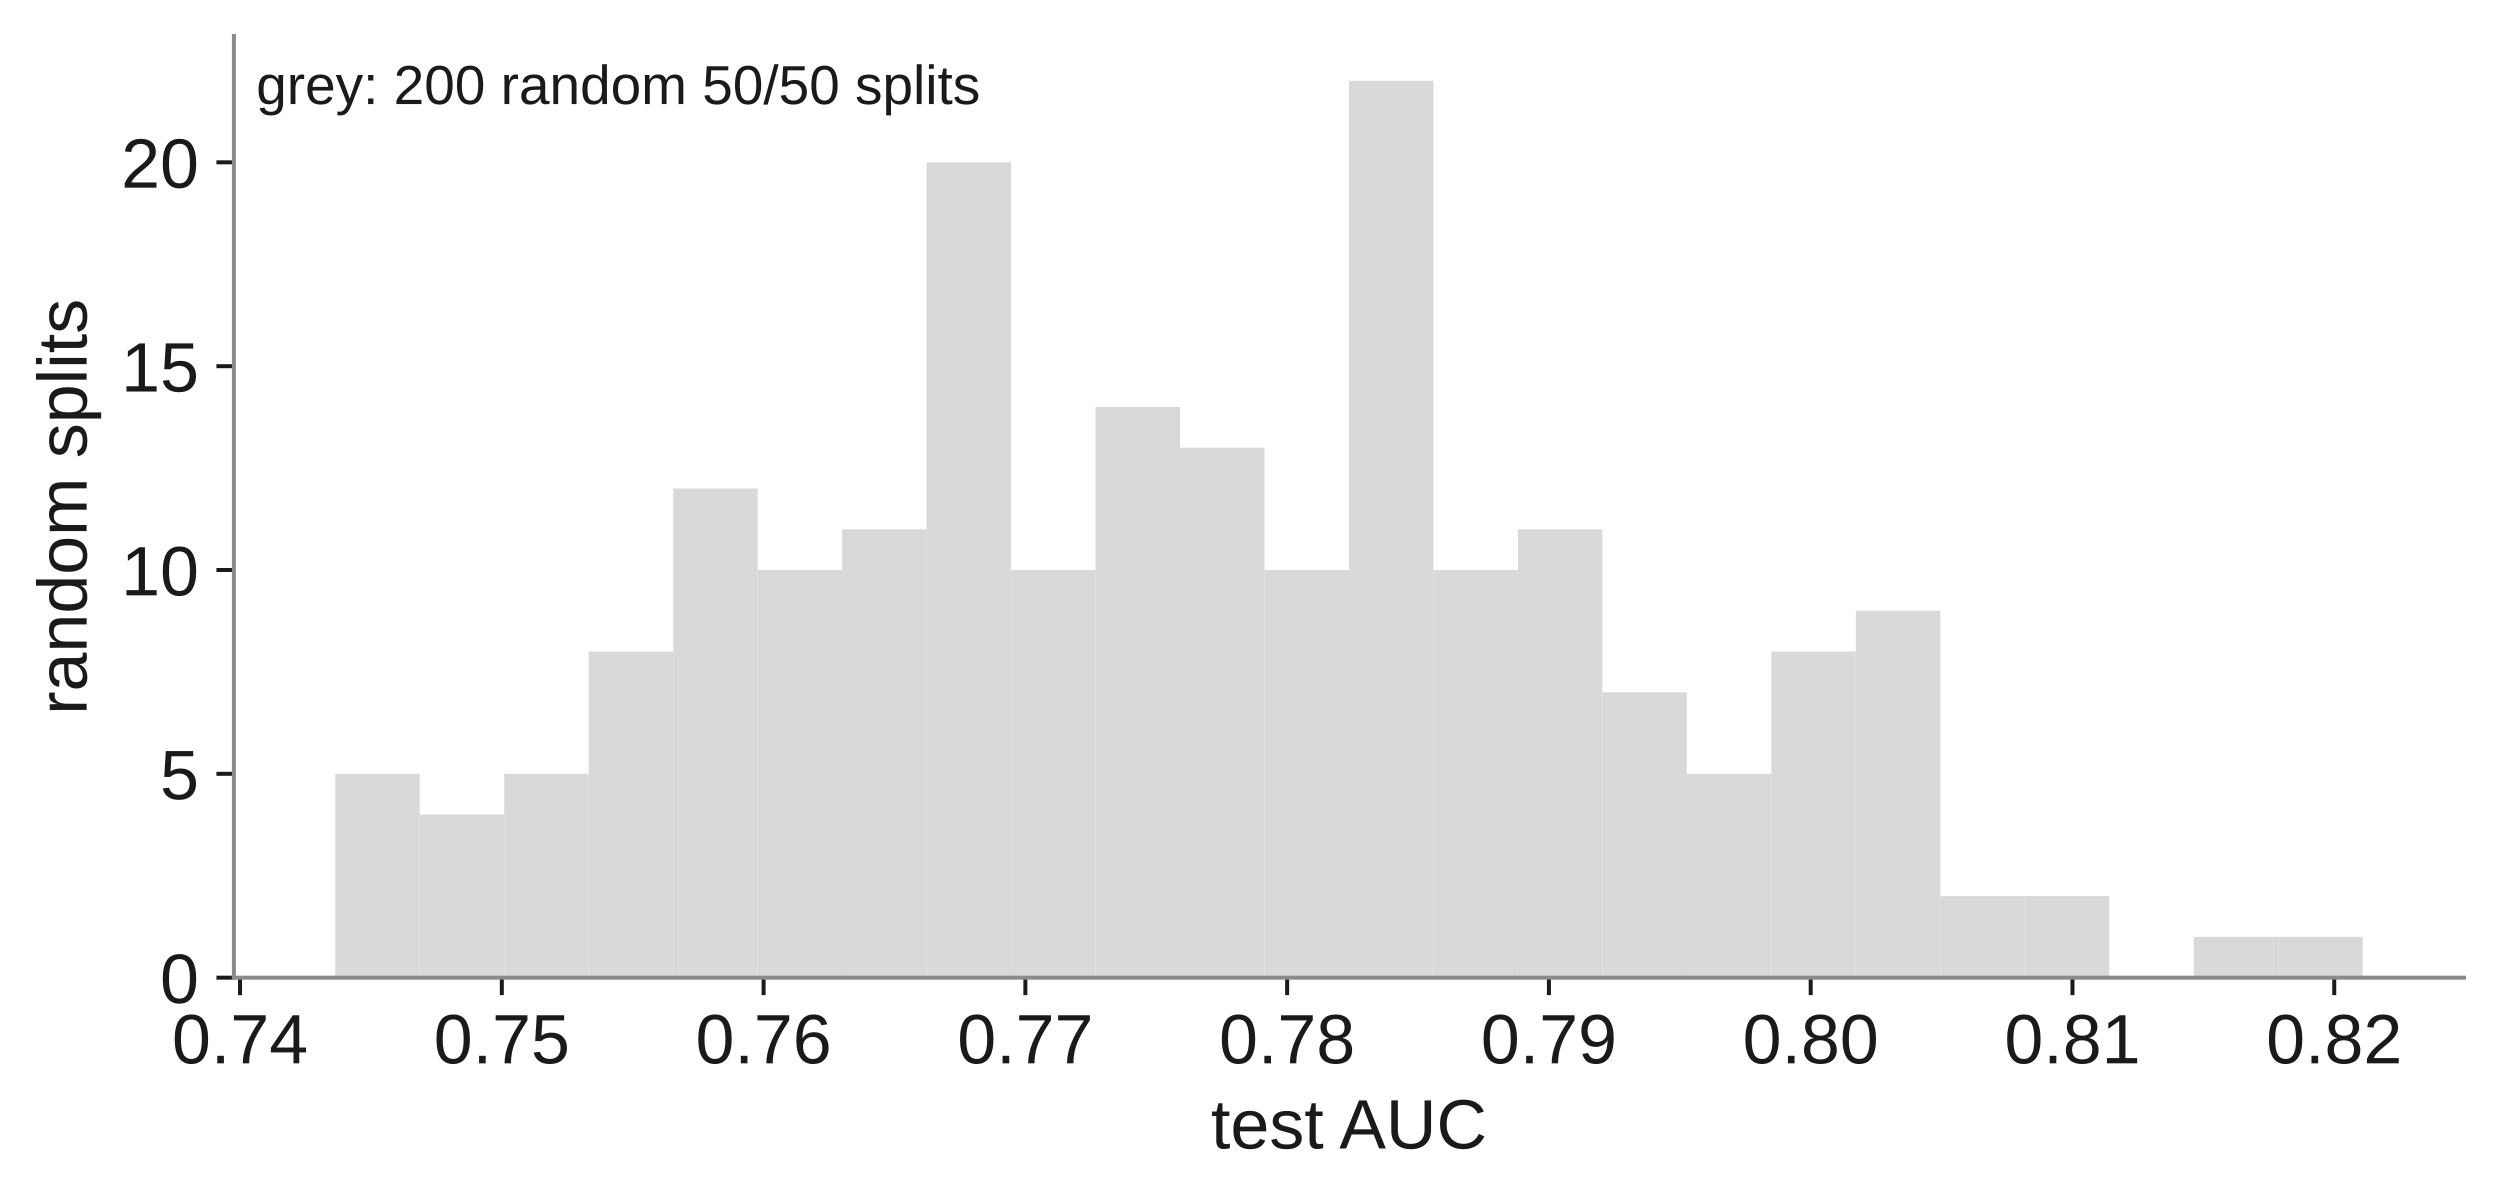
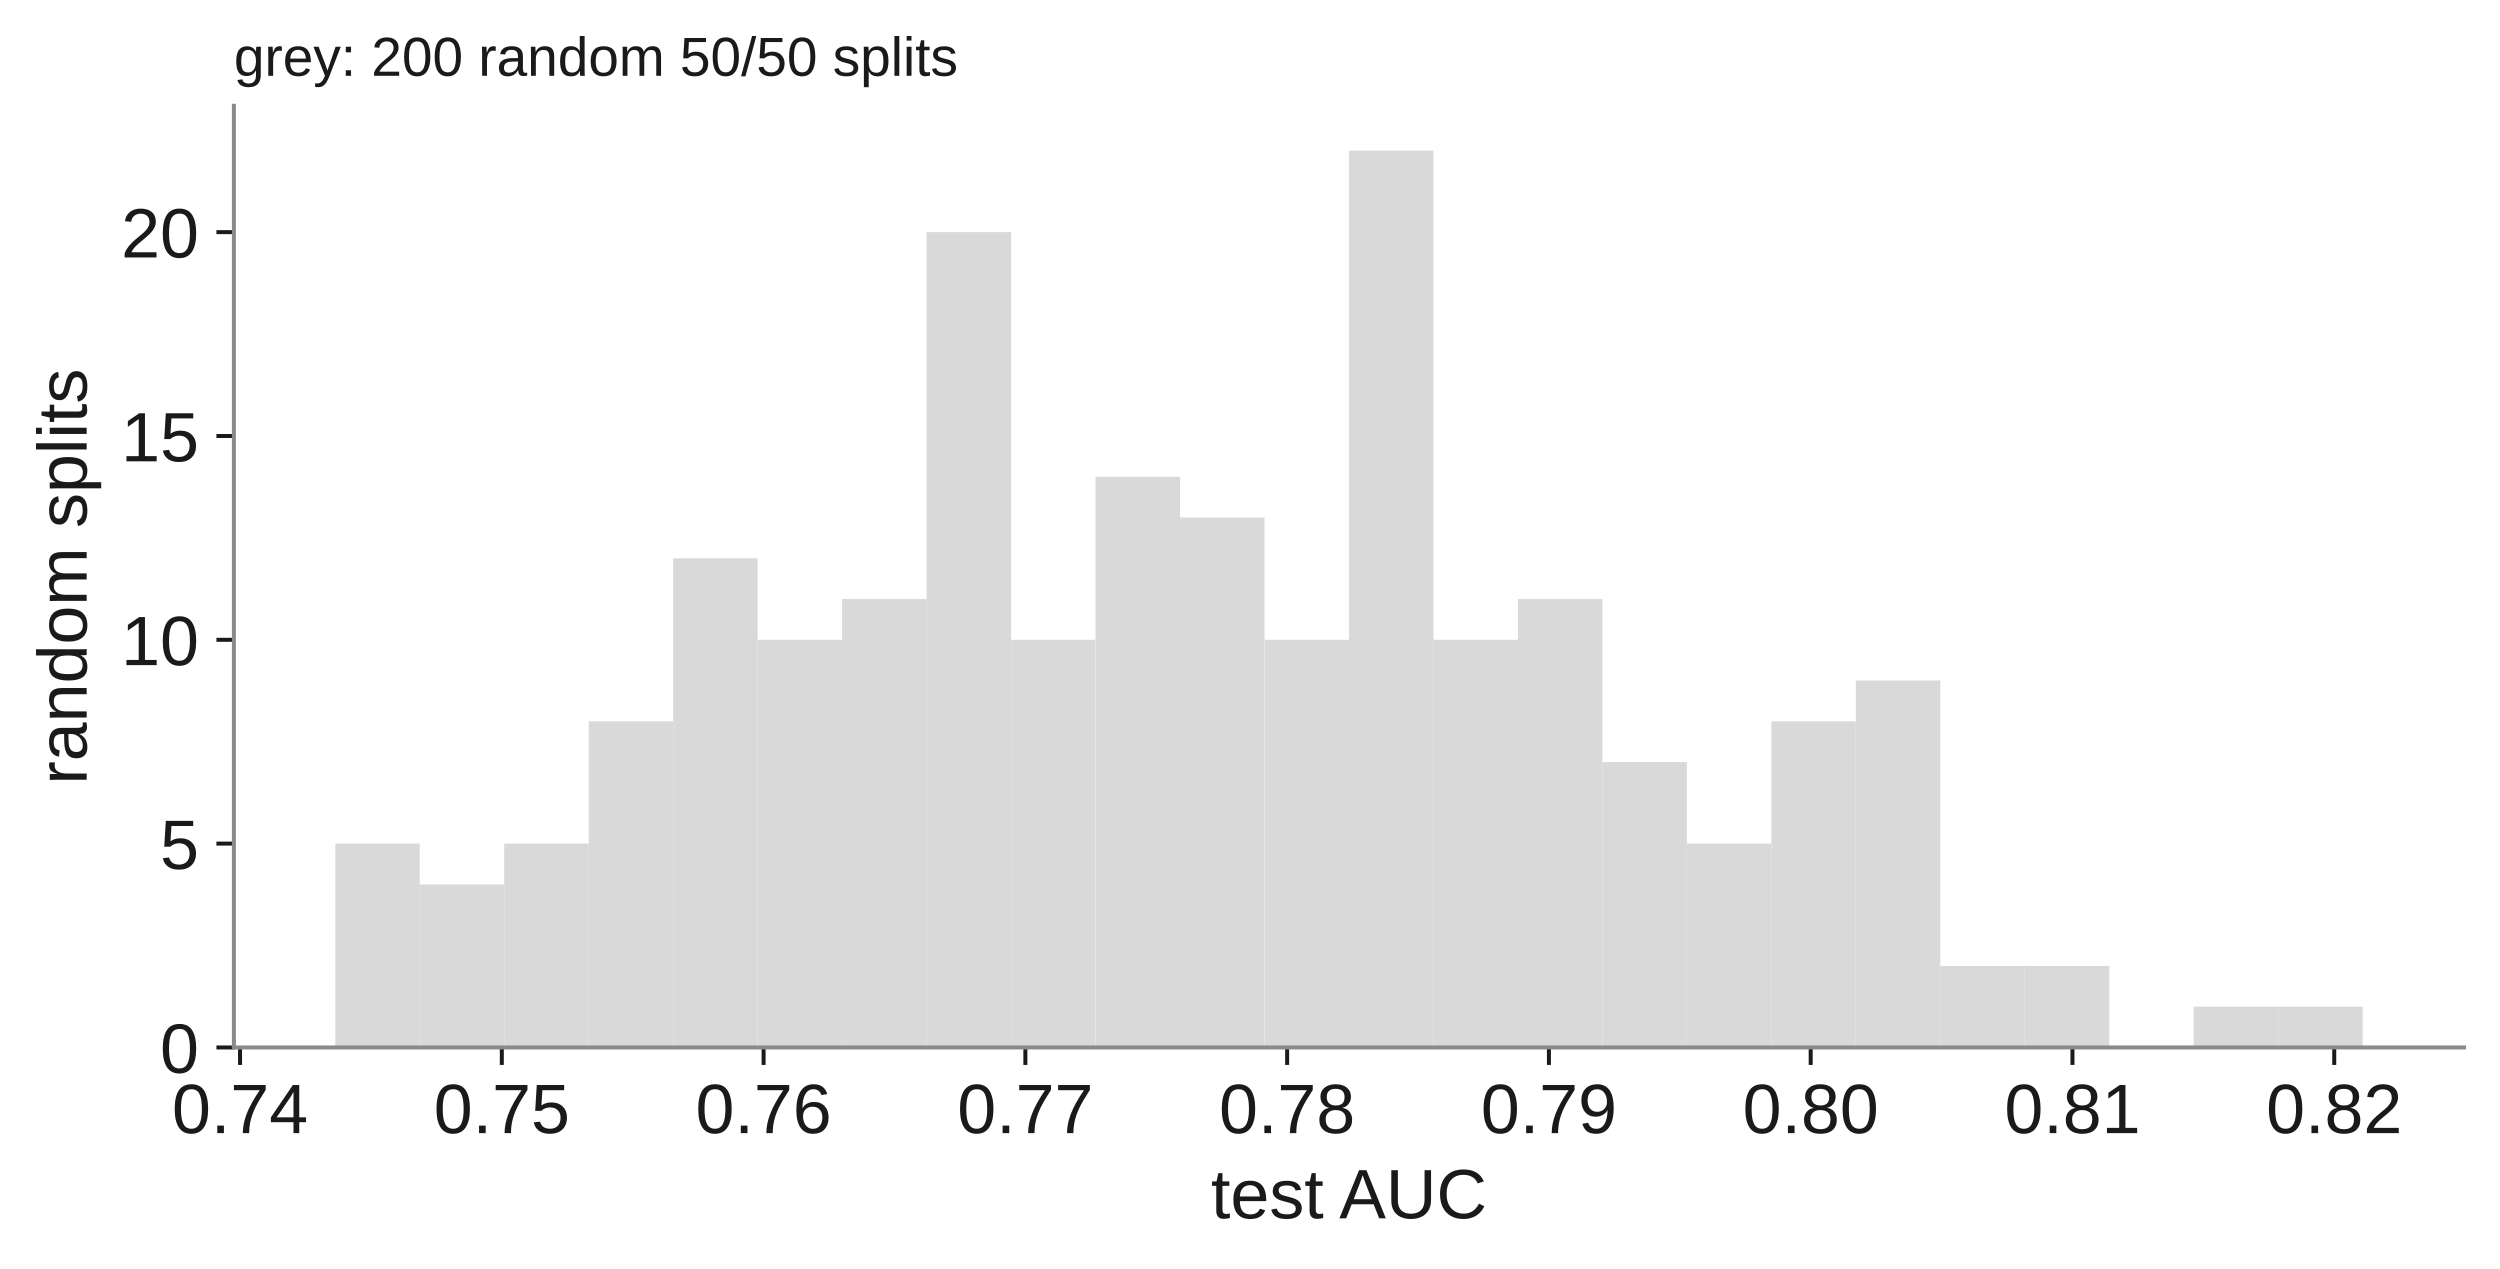
- <svg xmlns="http://www.w3.org/2000/svg" xmlns:xlink="http://www.w3.org/1999/xlink" width="500.421pt" height="239.997pt" viewBox="0 0 500.421 239.997" version="1.1">
+ <svg xmlns="http://www.w3.org/2000/svg" xmlns:xlink="http://www.w3.org/1999/xlink" width="500.421pt" height="253.969pt" viewBox="0 0 500.421 253.969" version="1.1">
  <defs>
    <style type="text/css">*{stroke-linejoin: round; stroke-linecap: butt}</style>
  </defs>
  <g id="figure_1">
    <g id="patch_1">
-       <path d="M 0 239.997  L 500.421 239.997  L 500.421 0  L 0 0  L 0 239.997  z " style="fill: none" />
+       <path d="M 0 253.969  L 500.421 253.969  L 500.421 0  L 0 0  L 0 253.969  z " style="fill: none" />
    </g>
    <g id="axes_1">
      <g id="patch_2">
-         <path d="M 46.821 195.696  L 493.221 195.696  L 493.221 7.2  L 46.821 7.2  L 46.821 195.696  z " style="fill: none" />
+         <path d="M 46.821 209.668  L 493.221 209.668  L 493.221 21.172  L 46.821 21.172  L 46.821 209.668  z " style="fill: none" />
      </g>
      <g id="patch_3">
-         <path d="M 67.112 195.696  L 84.021 195.696  L 84.021 154.896  L 67.112 154.896  z " clip-path="url(#p59104efd13)" style="fill: #d9d9d9" />
+         <path d="M 67.112 209.668  L 84.021 209.668  L 84.021 168.868  L 67.112 168.868  z " clip-path="url(#p847b3e6d0b)" style="fill: #d9d9d9" />
      </g>
      <g id="patch_4">
-         <path d="M 84.021 195.696  L 100.93 195.696  L 100.93 163.056  L 84.021 163.056  z " clip-path="url(#p59104efd13)" style="fill: #d9d9d9" />
+         <path d="M 84.021 209.668  L 100.93 209.668  L 100.93 177.028  L 84.021 177.028  z " clip-path="url(#p847b3e6d0b)" style="fill: #d9d9d9" />
      </g>
      <g id="patch_5">
-         <path d="M 100.93 195.696  L 117.839 195.696  L 117.839 154.896  L 100.93 154.896  z " clip-path="url(#p59104efd13)" style="fill: #d9d9d9" />
+         <path d="M 100.93 209.668  L 117.839 209.668  L 117.839 168.868  L 100.93 168.868  z " clip-path="url(#p847b3e6d0b)" style="fill: #d9d9d9" />
      </g>
      <g id="patch_6">
-         <path d="M 117.839 195.696  L 134.749 195.696  L 134.749 130.416  L 117.839 130.416  z " clip-path="url(#p59104efd13)" style="fill: #d9d9d9" />
+         <path d="M 117.839 209.668  L 134.749 209.668  L 134.749 144.388  L 117.839 144.388  z " clip-path="url(#p847b3e6d0b)" style="fill: #d9d9d9" />
      </g>
      <g id="patch_7">
-         <path d="M 134.749 195.696  L 151.658 195.696  L 151.658 97.776  L 134.749 97.776  z " clip-path="url(#p59104efd13)" style="fill: #d9d9d9" />
+         <path d="M 134.749 209.668  L 151.658 209.668  L 151.658 111.748  L 134.749 111.748  z " clip-path="url(#p847b3e6d0b)" style="fill: #d9d9d9" />
      </g>
      <g id="patch_8">
-         <path d="M 151.658 195.696  L 168.567 195.696  L 168.567 114.096  L 151.658 114.096  z " clip-path="url(#p59104efd13)" style="fill: #d9d9d9" />
+         <path d="M 151.658 209.668  L 168.567 209.668  L 168.567 128.068  L 151.658 128.068  z " clip-path="url(#p847b3e6d0b)" style="fill: #d9d9d9" />
      </g>
      <g id="patch_9">
-         <path d="M 168.567 195.696  L 185.476 195.696  L 185.476 105.936  L 168.567 105.936  z " clip-path="url(#p59104efd13)" style="fill: #d9d9d9" />
+         <path d="M 168.567 209.668  L 185.476 209.668  L 185.476 119.908  L 168.567 119.908  z " clip-path="url(#p847b3e6d0b)" style="fill: #d9d9d9" />
      </g>
      <g id="patch_10">
-         <path d="M 185.476 195.696  L 202.385 195.696  L 202.385 32.496  L 185.476 32.496  z " clip-path="url(#p59104efd13)" style="fill: #d9d9d9" />
+         <path d="M 185.476 209.668  L 202.385 209.668  L 202.385 46.468  L 185.476 46.468  z " clip-path="url(#p847b3e6d0b)" style="fill: #d9d9d9" />
      </g>
      <g id="patch_11">
-         <path d="M 202.385 195.696  L 219.294 195.696  L 219.294 114.096  L 202.385 114.096  z " clip-path="url(#p59104efd13)" style="fill: #d9d9d9" />
+         <path d="M 202.385 209.668  L 219.294 209.668  L 219.294 128.068  L 202.385 128.068  z " clip-path="url(#p847b3e6d0b)" style="fill: #d9d9d9" />
      </g>
      <g id="patch_12">
-         <path d="M 219.294 195.696  L 236.203 195.696  L 236.203 81.456  L 219.294 81.456  z " clip-path="url(#p59104efd13)" style="fill: #d9d9d9" />
+         <path d="M 219.294 209.668  L 236.203 209.668  L 236.203 95.428  L 219.294 95.428  z " clip-path="url(#p847b3e6d0b)" style="fill: #d9d9d9" />
      </g>
      <g id="patch_13">
-         <path d="M 236.203 195.696  L 253.112 195.696  L 253.112 89.616  L 236.203 89.616  z " clip-path="url(#p59104efd13)" style="fill: #d9d9d9" />
+         <path d="M 236.203 209.668  L 253.112 209.668  L 253.112 103.588  L 236.203 103.588  z " clip-path="url(#p847b3e6d0b)" style="fill: #d9d9d9" />
      </g>
      <g id="patch_14">
-         <path d="M 253.112 195.696  L 270.021 195.696  L 270.021 114.096  L 253.112 114.096  z " clip-path="url(#p59104efd13)" style="fill: #d9d9d9" />
+         <path d="M 253.112 209.668  L 270.021 209.668  L 270.021 128.068  L 253.112 128.068  z " clip-path="url(#p847b3e6d0b)" style="fill: #d9d9d9" />
      </g>
      <g id="patch_15">
-         <path d="M 270.021 195.696  L 286.93 195.696  L 286.93 16.176  L 270.021 16.176  z " clip-path="url(#p59104efd13)" style="fill: #d9d9d9" />
+         <path d="M 270.021 209.668  L 286.93 209.668  L 286.93 30.148  L 270.021 30.148  z " clip-path="url(#p847b3e6d0b)" style="fill: #d9d9d9" />
      </g>
      <g id="patch_16">
-         <path d="M 286.93 195.696  L 303.839 195.696  L 303.839 114.096  L 286.93 114.096  z " clip-path="url(#p59104efd13)" style="fill: #d9d9d9" />
+         <path d="M 286.93 209.668  L 303.839 209.668  L 303.839 128.068  L 286.93 128.068  z " clip-path="url(#p847b3e6d0b)" style="fill: #d9d9d9" />
      </g>
      <g id="patch_17">
-         <path d="M 303.839 195.696  L 320.749 195.696  L 320.749 105.936  L 303.839 105.936  z " clip-path="url(#p59104efd13)" style="fill: #d9d9d9" />
+         <path d="M 303.839 209.668  L 320.749 209.668  L 320.749 119.908  L 303.839 119.908  z " clip-path="url(#p847b3e6d0b)" style="fill: #d9d9d9" />
      </g>
      <g id="patch_18">
-         <path d="M 320.749 195.696  L 337.658 195.696  L 337.658 138.576  L 320.749 138.576  z " clip-path="url(#p59104efd13)" style="fill: #d9d9d9" />
+         <path d="M 320.749 209.668  L 337.658 209.668  L 337.658 152.548  L 320.749 152.548  z " clip-path="url(#p847b3e6d0b)" style="fill: #d9d9d9" />
      </g>
      <g id="patch_19">
-         <path d="M 337.658 195.696  L 354.567 195.696  L 354.567 154.896  L 337.658 154.896  z " clip-path="url(#p59104efd13)" style="fill: #d9d9d9" />
+         <path d="M 337.658 209.668  L 354.567 209.668  L 354.567 168.868  L 337.658 168.868  z " clip-path="url(#p847b3e6d0b)" style="fill: #d9d9d9" />
      </g>
      <g id="patch_20">
-         <path d="M 354.567 195.696  L 371.476 195.696  L 371.476 130.416  L 354.567 130.416  z " clip-path="url(#p59104efd13)" style="fill: #d9d9d9" />
+         <path d="M 354.567 209.668  L 371.476 209.668  L 371.476 144.388  L 354.567 144.388  z " clip-path="url(#p847b3e6d0b)" style="fill: #d9d9d9" />
      </g>
      <g id="patch_21">
-         <path d="M 371.476 195.696  L 388.385 195.696  L 388.385 122.256  L 371.476 122.256  z " clip-path="url(#p59104efd13)" style="fill: #d9d9d9" />
+         <path d="M 371.476 209.668  L 388.385 209.668  L 388.385 136.228  L 371.476 136.228  z " clip-path="url(#p847b3e6d0b)" style="fill: #d9d9d9" />
      </g>
      <g id="patch_22">
-         <path d="M 388.385 195.696  L 405.294 195.696  L 405.294 179.376  L 388.385 179.376  z " clip-path="url(#p59104efd13)" style="fill: #d9d9d9" />
+         <path d="M 388.385 209.668  L 405.294 209.668  L 405.294 193.348  L 388.385 193.348  z " clip-path="url(#p847b3e6d0b)" style="fill: #d9d9d9" />
      </g>
      <g id="patch_23">
-         <path d="M 405.294 195.696  L 422.203 195.696  L 422.203 179.376  L 405.294 179.376  z " clip-path="url(#p59104efd13)" style="fill: #d9d9d9" />
+         <path d="M 405.294 209.668  L 422.203 209.668  L 422.203 193.348  L 405.294 193.348  z " clip-path="url(#p847b3e6d0b)" style="fill: #d9d9d9" />
      </g>
      <g id="patch_24">
-         <path d="M 422.203 195.696  L 439.112 195.696  L 439.112 195.696  L 422.203 195.696  z " clip-path="url(#p59104efd13)" style="fill: #d9d9d9" />
+         <path d="M 422.203 209.668  L 439.112 209.668  L 439.112 209.668  L 422.203 209.668  z " clip-path="url(#p847b3e6d0b)" style="fill: #d9d9d9" />
      </g>
      <g id="patch_25">
-         <path d="M 439.112 195.696  L 456.021 195.696  L 456.021 187.536  L 439.112 187.536  z " clip-path="url(#p59104efd13)" style="fill: #d9d9d9" />
+         <path d="M 439.112 209.668  L 456.021 209.668  L 456.021 201.508  L 439.112 201.508  z " clip-path="url(#p847b3e6d0b)" style="fill: #d9d9d9" />
      </g>
      <g id="patch_26">
-         <path d="M 456.021 195.696  L 472.93 195.696  L 472.93 187.536  L 456.021 187.536  z " clip-path="url(#p59104efd13)" style="fill: #d9d9d9" />
+         <path d="M 456.021 209.668  L 472.93 209.668  L 472.93 201.508  L 456.021 201.508  z " clip-path="url(#p847b3e6d0b)" style="fill: #d9d9d9" />
      </g>
      <g id="matplotlib.axis_1">
        <g id="xtick_1">
          <g id="line2d_1">
            <defs>
              <path id="me658e1f91e" d="M 0 0  L 0 3.5  " style="stroke: #1a1a1a; stroke-width: 0.8" />
            </defs>
            <g>
-               <use xlink:href="#me658e1f91e" x="48.049" y="195.696" style="fill: #1a1a1a; stroke: #1a1a1a; stroke-width: 0.8" />
+               <use xlink:href="#me658e1f91e" x="48.049" y="209.668" style="fill: #1a1a1a; stroke: #1a1a1a; stroke-width: 0.8" />
            </g>
          </g>
          <g id="text_1">
-             <text style="fill: #1a1a1a; font: 14px 'Arimo', 'Liberation Sans', 'Arial', 'DejaVu Sans', sans-serif; text-anchor: middle" x="48.049" y="212.842" transform="rotate(-0 48.04888 212.8416)">0.74</text>
+             <text style="fill: #1a1a1a; font: 14px 'Arimo', 'Liberation Sans', 'Arial', 'DejaVu Sans', sans-serif; text-anchor: middle" x="48.049" y="226.813" transform="rotate(-0 48.04888 226.8132)">0.74</text>
          </g>
        </g>
        <g id="xtick_2">
          <g id="line2d_2">
            <g>
-               <use xlink:href="#me658e1f91e" x="100.448" y="195.696" style="fill: #1a1a1a; stroke: #1a1a1a; stroke-width: 0.8" />
+               <use xlink:href="#me658e1f91e" x="100.448" y="209.668" style="fill: #1a1a1a; stroke: #1a1a1a; stroke-width: 0.8" />
            </g>
          </g>
          <g id="text_2">
-             <text style="fill: #1a1a1a; font: 14px 'Arimo', 'Liberation Sans', 'Arial', 'DejaVu Sans', sans-serif; text-anchor: middle" x="100.448" y="212.842" transform="rotate(-0 100.4479 212.8416)">0.75</text>
+             <text style="fill: #1a1a1a; font: 14px 'Arimo', 'Liberation Sans', 'Arial', 'DejaVu Sans', sans-serif; text-anchor: middle" x="100.448" y="226.813" transform="rotate(-0 100.4479 226.8132)">0.75</text>
          </g>
        </g>
        <g id="xtick_3">
          <g id="line2d_3">
            <g>
-               <use xlink:href="#me658e1f91e" x="152.847" y="195.696" style="fill: #1a1a1a; stroke: #1a1a1a; stroke-width: 0.8" />
+               <use xlink:href="#me658e1f91e" x="152.847" y="209.668" style="fill: #1a1a1a; stroke: #1a1a1a; stroke-width: 0.8" />
            </g>
          </g>
          <g id="text_3">
-             <text style="fill: #1a1a1a; font: 14px 'Arimo', 'Liberation Sans', 'Arial', 'DejaVu Sans', sans-serif; text-anchor: middle" x="152.847" y="212.842" transform="rotate(-0 152.847 212.8416)">0.76</text>
+             <text style="fill: #1a1a1a; font: 14px 'Arimo', 'Liberation Sans', 'Arial', 'DejaVu Sans', sans-serif; text-anchor: middle" x="152.847" y="226.813" transform="rotate(-0 152.847 226.8132)">0.76</text>
          </g>
        </g>
        <g id="xtick_4">
          <g id="line2d_4">
            <g>
-               <use xlink:href="#me658e1f91e" x="205.246" y="195.696" style="fill: #1a1a1a; stroke: #1a1a1a; stroke-width: 0.8" />
+               <use xlink:href="#me658e1f91e" x="205.246" y="209.668" style="fill: #1a1a1a; stroke: #1a1a1a; stroke-width: 0.8" />
            </g>
          </g>
          <g id="text_4">
-             <text style="fill: #1a1a1a; font: 14px 'Arimo', 'Liberation Sans', 'Arial', 'DejaVu Sans', sans-serif; text-anchor: middle" x="205.246" y="212.842" transform="rotate(-0 205.246 212.8416)">0.77</text>
+             <text style="fill: #1a1a1a; font: 14px 'Arimo', 'Liberation Sans', 'Arial', 'DejaVu Sans', sans-serif; text-anchor: middle" x="205.246" y="226.813" transform="rotate(-0 205.246 226.8132)">0.77</text>
          </g>
        </g>
        <g id="xtick_5">
          <g id="line2d_5">
            <g>
-               <use xlink:href="#me658e1f91e" x="257.645" y="195.696" style="fill: #1a1a1a; stroke: #1a1a1a; stroke-width: 0.8" />
+               <use xlink:href="#me658e1f91e" x="257.645" y="209.668" style="fill: #1a1a1a; stroke: #1a1a1a; stroke-width: 0.8" />
            </g>
          </g>
          <g id="text_5">
-             <text style="fill: #1a1a1a; font: 14px 'Arimo', 'Liberation Sans', 'Arial', 'DejaVu Sans', sans-serif; text-anchor: middle" x="257.645" y="212.842" transform="rotate(-0 257.6451 212.8416)">0.78</text>
+             <text style="fill: #1a1a1a; font: 14px 'Arimo', 'Liberation Sans', 'Arial', 'DejaVu Sans', sans-serif; text-anchor: middle" x="257.645" y="226.813" transform="rotate(-0 257.6451 226.8132)">0.78</text>
          </g>
        </g>
        <g id="xtick_6">
          <g id="line2d_6">
            <g>
-               <use xlink:href="#me658e1f91e" x="310.044" y="195.696" style="fill: #1a1a1a; stroke: #1a1a1a; stroke-width: 0.8" />
+               <use xlink:href="#me658e1f91e" x="310.044" y="209.668" style="fill: #1a1a1a; stroke: #1a1a1a; stroke-width: 0.8" />
            </g>
          </g>
          <g id="text_6">
-             <text style="fill: #1a1a1a; font: 14px 'Arimo', 'Liberation Sans', 'Arial', 'DejaVu Sans', sans-serif; text-anchor: middle" x="310.044" y="212.842" transform="rotate(-0 310.0441 212.8416)">0.79</text>
+             <text style="fill: #1a1a1a; font: 14px 'Arimo', 'Liberation Sans', 'Arial', 'DejaVu Sans', sans-serif; text-anchor: middle" x="310.044" y="226.813" transform="rotate(-0 310.0441 226.8132)">0.79</text>
          </g>
        </g>
        <g id="xtick_7">
          <g id="line2d_7">
            <g>
-               <use xlink:href="#me658e1f91e" x="362.443" y="195.696" style="fill: #1a1a1a; stroke: #1a1a1a; stroke-width: 0.8" />
+               <use xlink:href="#me658e1f91e" x="362.443" y="209.668" style="fill: #1a1a1a; stroke: #1a1a1a; stroke-width: 0.8" />
            </g>
          </g>
          <g id="text_7">
-             <text style="fill: #1a1a1a; font: 14px 'Arimo', 'Liberation Sans', 'Arial', 'DejaVu Sans', sans-serif; text-anchor: middle" x="362.443" y="212.842" transform="rotate(-0 362.4432 212.8416)">0.80</text>
+             <text style="fill: #1a1a1a; font: 14px 'Arimo', 'Liberation Sans', 'Arial', 'DejaVu Sans', sans-serif; text-anchor: middle" x="362.443" y="226.813" transform="rotate(-0 362.4432 226.8132)">0.80</text>
          </g>
        </g>
        <g id="xtick_8">
          <g id="line2d_8">
            <g>
-               <use xlink:href="#me658e1f91e" x="414.842" y="195.696" style="fill: #1a1a1a; stroke: #1a1a1a; stroke-width: 0.8" />
+               <use xlink:href="#me658e1f91e" x="414.842" y="209.668" style="fill: #1a1a1a; stroke: #1a1a1a; stroke-width: 0.8" />
            </g>
          </g>
          <g id="text_8">
-             <text style="fill: #1a1a1a; font: 14px 'Arimo', 'Liberation Sans', 'Arial', 'DejaVu Sans', sans-serif; text-anchor: middle" x="414.842" y="212.842" transform="rotate(-0 414.8422 212.8416)">0.81</text>
+             <text style="fill: #1a1a1a; font: 14px 'Arimo', 'Liberation Sans', 'Arial', 'DejaVu Sans', sans-serif; text-anchor: middle" x="414.842" y="226.813" transform="rotate(-0 414.8422 226.8132)">0.81</text>
          </g>
        </g>
        <g id="xtick_9">
          <g id="line2d_9">
            <g>
-               <use xlink:href="#me658e1f91e" x="467.241" y="195.696" style="fill: #1a1a1a; stroke: #1a1a1a; stroke-width: 0.8" />
+               <use xlink:href="#me658e1f91e" x="467.241" y="209.668" style="fill: #1a1a1a; stroke: #1a1a1a; stroke-width: 0.8" />
            </g>
          </g>
          <g id="text_9">
-             <text style="fill: #1a1a1a; font: 14px 'Arimo', 'Liberation Sans', 'Arial', 'DejaVu Sans', sans-serif; text-anchor: middle" x="467.241" y="212.842" transform="rotate(-0 467.2413 212.8416)">0.82</text>
+             <text style="fill: #1a1a1a; font: 14px 'Arimo', 'Liberation Sans', 'Arial', 'DejaVu Sans', sans-serif; text-anchor: middle" x="467.241" y="226.813" transform="rotate(-0 467.2413 226.8132)">0.82</text>
          </g>
        </g>
        <g id="text_10">
-           <text style="fill: #1a1a1a; font: 14px 'Arimo', 'Liberation Sans', 'Arial', 'DejaVu Sans', sans-serif; text-anchor: middle" x="270.021" y="229.892" transform="rotate(-0 270.0213 229.8922)">test AUC</text>
+           <text style="fill: #1a1a1a; font: 14px 'Arimo', 'Liberation Sans', 'Arial', 'DejaVu Sans', sans-serif; text-anchor: middle" x="270.021" y="243.864" transform="rotate(-0 270.0213 243.8638)">test AUC</text>
        </g>
      </g>
      <g id="matplotlib.axis_2">
        <g id="ytick_1">
          <g id="line2d_10">
            <defs>
              <path id="m560ce53495" d="M 0 0  L -3.5 0  " style="stroke: #1a1a1a; stroke-width: 0.8" />
            </defs>
            <g>
-               <use xlink:href="#m560ce53495" x="46.821" y="195.696" style="fill: #1a1a1a; stroke: #1a1a1a; stroke-width: 0.8" />
+               <use xlink:href="#m560ce53495" x="46.821" y="209.668" style="fill: #1a1a1a; stroke: #1a1a1a; stroke-width: 0.8" />
            </g>
          </g>
          <g id="text_11">
-             <text style="fill: #1a1a1a; font: 14px 'Arimo', 'Liberation Sans', 'Arial', 'DejaVu Sans', sans-serif; text-anchor: end" x="39.821" y="200.769" transform="rotate(-0 39.82125 200.7688)">0</text>
+             <text style="fill: #1a1a1a; font: 14px 'Arimo', 'Liberation Sans', 'Arial', 'DejaVu Sans', sans-serif; text-anchor: end" x="39.821" y="214.74" transform="rotate(-0 39.82125 214.7404)">0</text>
          </g>
        </g>
        <g id="ytick_2">
          <g id="line2d_11">
            <g>
-               <use xlink:href="#m560ce53495" x="46.821" y="154.896" style="fill: #1a1a1a; stroke: #1a1a1a; stroke-width: 0.8" />
+               <use xlink:href="#m560ce53495" x="46.821" y="168.868" style="fill: #1a1a1a; stroke: #1a1a1a; stroke-width: 0.8" />
            </g>
          </g>
          <g id="text_12">
-             <text style="fill: #1a1a1a; font: 14px 'Arimo', 'Liberation Sans', 'Arial', 'DejaVu Sans', sans-serif; text-anchor: end" x="39.821" y="159.969" transform="rotate(-0 39.82125 159.9688)">5</text>
+             <text style="fill: #1a1a1a; font: 14px 'Arimo', 'Liberation Sans', 'Arial', 'DejaVu Sans', sans-serif; text-anchor: end" x="39.821" y="173.94" transform="rotate(-0 39.82125 173.9404)">5</text>
          </g>
        </g>
        <g id="ytick_3">
          <g id="line2d_12">
            <g>
-               <use xlink:href="#m560ce53495" x="46.821" y="114.096" style="fill: #1a1a1a; stroke: #1a1a1a; stroke-width: 0.8" />
+               <use xlink:href="#m560ce53495" x="46.821" y="128.068" style="fill: #1a1a1a; stroke: #1a1a1a; stroke-width: 0.8" />
            </g>
          </g>
          <g id="text_13">
-             <text style="fill: #1a1a1a; font: 14px 'Arimo', 'Liberation Sans', 'Arial', 'DejaVu Sans', sans-serif; text-anchor: end" x="39.821" y="119.169" transform="rotate(-0 39.82125 119.1688)">10</text>
+             <text style="fill: #1a1a1a; font: 14px 'Arimo', 'Liberation Sans', 'Arial', 'DejaVu Sans', sans-serif; text-anchor: end" x="39.821" y="133.14" transform="rotate(-0 39.82125 133.1404)">10</text>
          </g>
        </g>
        <g id="ytick_4">
          <g id="line2d_13">
            <g>
-               <use xlink:href="#m560ce53495" x="46.821" y="73.296" style="fill: #1a1a1a; stroke: #1a1a1a; stroke-width: 0.8" />
+               <use xlink:href="#m560ce53495" x="46.821" y="87.268" style="fill: #1a1a1a; stroke: #1a1a1a; stroke-width: 0.8" />
            </g>
          </g>
          <g id="text_14">
-             <text style="fill: #1a1a1a; font: 14px 'Arimo', 'Liberation Sans', 'Arial', 'DejaVu Sans', sans-serif; text-anchor: end" x="39.821" y="78.369" transform="rotate(-0 39.82125 78.36881)">15</text>
+             <text style="fill: #1a1a1a; font: 14px 'Arimo', 'Liberation Sans', 'Arial', 'DejaVu Sans', sans-serif; text-anchor: end" x="39.821" y="92.34" transform="rotate(-0 39.82125 92.34037)">15</text>
          </g>
        </g>
        <g id="ytick_5">
          <g id="line2d_14">
            <g>
-               <use xlink:href="#m560ce53495" x="46.821" y="32.496" style="fill: #1a1a1a; stroke: #1a1a1a; stroke-width: 0.8" />
+               <use xlink:href="#m560ce53495" x="46.821" y="46.468" style="fill: #1a1a1a; stroke: #1a1a1a; stroke-width: 0.8" />
            </g>
          </g>
          <g id="text_15">
-             <text style="fill: #1a1a1a; font: 14px 'Arimo', 'Liberation Sans', 'Arial', 'DejaVu Sans', sans-serif; text-anchor: end" x="39.821" y="37.569" transform="rotate(-0 39.82125 37.56881)">20</text>
+             <text style="fill: #1a1a1a; font: 14px 'Arimo', 'Liberation Sans', 'Arial', 'DejaVu Sans', sans-serif; text-anchor: end" x="39.821" y="51.54" transform="rotate(-0 39.82125 51.54037)">20</text>
          </g>
        </g>
        <g id="text_16">
-           <text style="fill: #1a1a1a; font: 14px 'Arimo', 'Liberation Sans', 'Arial', 'DejaVu Sans', sans-serif; text-anchor: middle" x="17.346" y="101.448" transform="rotate(-90 17.34562 101.448)">random splits</text>
+           <text style="fill: #1a1a1a; font: 14px 'Arimo', 'Liberation Sans', 'Arial', 'DejaVu Sans', sans-serif; text-anchor: middle" x="17.346" y="115.42" transform="rotate(-90 17.34562 115.4196)">random splits</text>
        </g>
      </g>
      <g id="patch_27">
-         <path d="M 46.821 195.696  L 46.821 7.2  " style="fill: none; stroke: #8a8a8a; stroke-width: 0.8; stroke-linejoin: miter; stroke-linecap: square" />
+         <path d="M 46.821 209.668  L 46.821 21.172  " style="fill: none; stroke: #8a8a8a; stroke-width: 0.8; stroke-linejoin: miter; stroke-linecap: square" />
      </g>
      <g id="patch_28">
-         <path d="M 46.821 195.696  L 493.221 195.696  " style="fill: none; stroke: #8a8a8a; stroke-width: 0.8; stroke-linejoin: miter; stroke-linecap: square" />
+         <path d="M 46.821 209.668  L 493.221 209.668  " style="fill: none; stroke: #8a8a8a; stroke-width: 0.8; stroke-linejoin: miter; stroke-linecap: square" />
      </g>
      <g id="text_17">
-         <text style="fill: #1a1a1a; font: 11px 'Arimo', 'Liberation Sans', 'Arial', 'DejaVu Sans', sans-serif; text-anchor: start" x="51.285" y="20.826" transform="rotate(-0 51.28525 20.82644)">grey: 200 random 50/50 splits</text>
+         <text style="fill: #1a1a1a; font: 11px 'Arimo', 'Liberation Sans', 'Arial', 'DejaVu Sans', sans-serif; text-anchor: start" x="46.821" y="15.172" transform="rotate(-0 46.82125 15.17156)">grey: 200 random 50/50 splits</text>
      </g>
    </g>
  </g>
  <defs>
-     <clipPath id="p59104efd13">
-       <rect x="46.821" y="7.2" width="446.4" height="188.496" />
+     <clipPath id="p847b3e6d0b">
+       <rect x="46.821" y="21.172" width="446.4" height="188.496" />
    </clipPath>
  </defs>
</svg>
